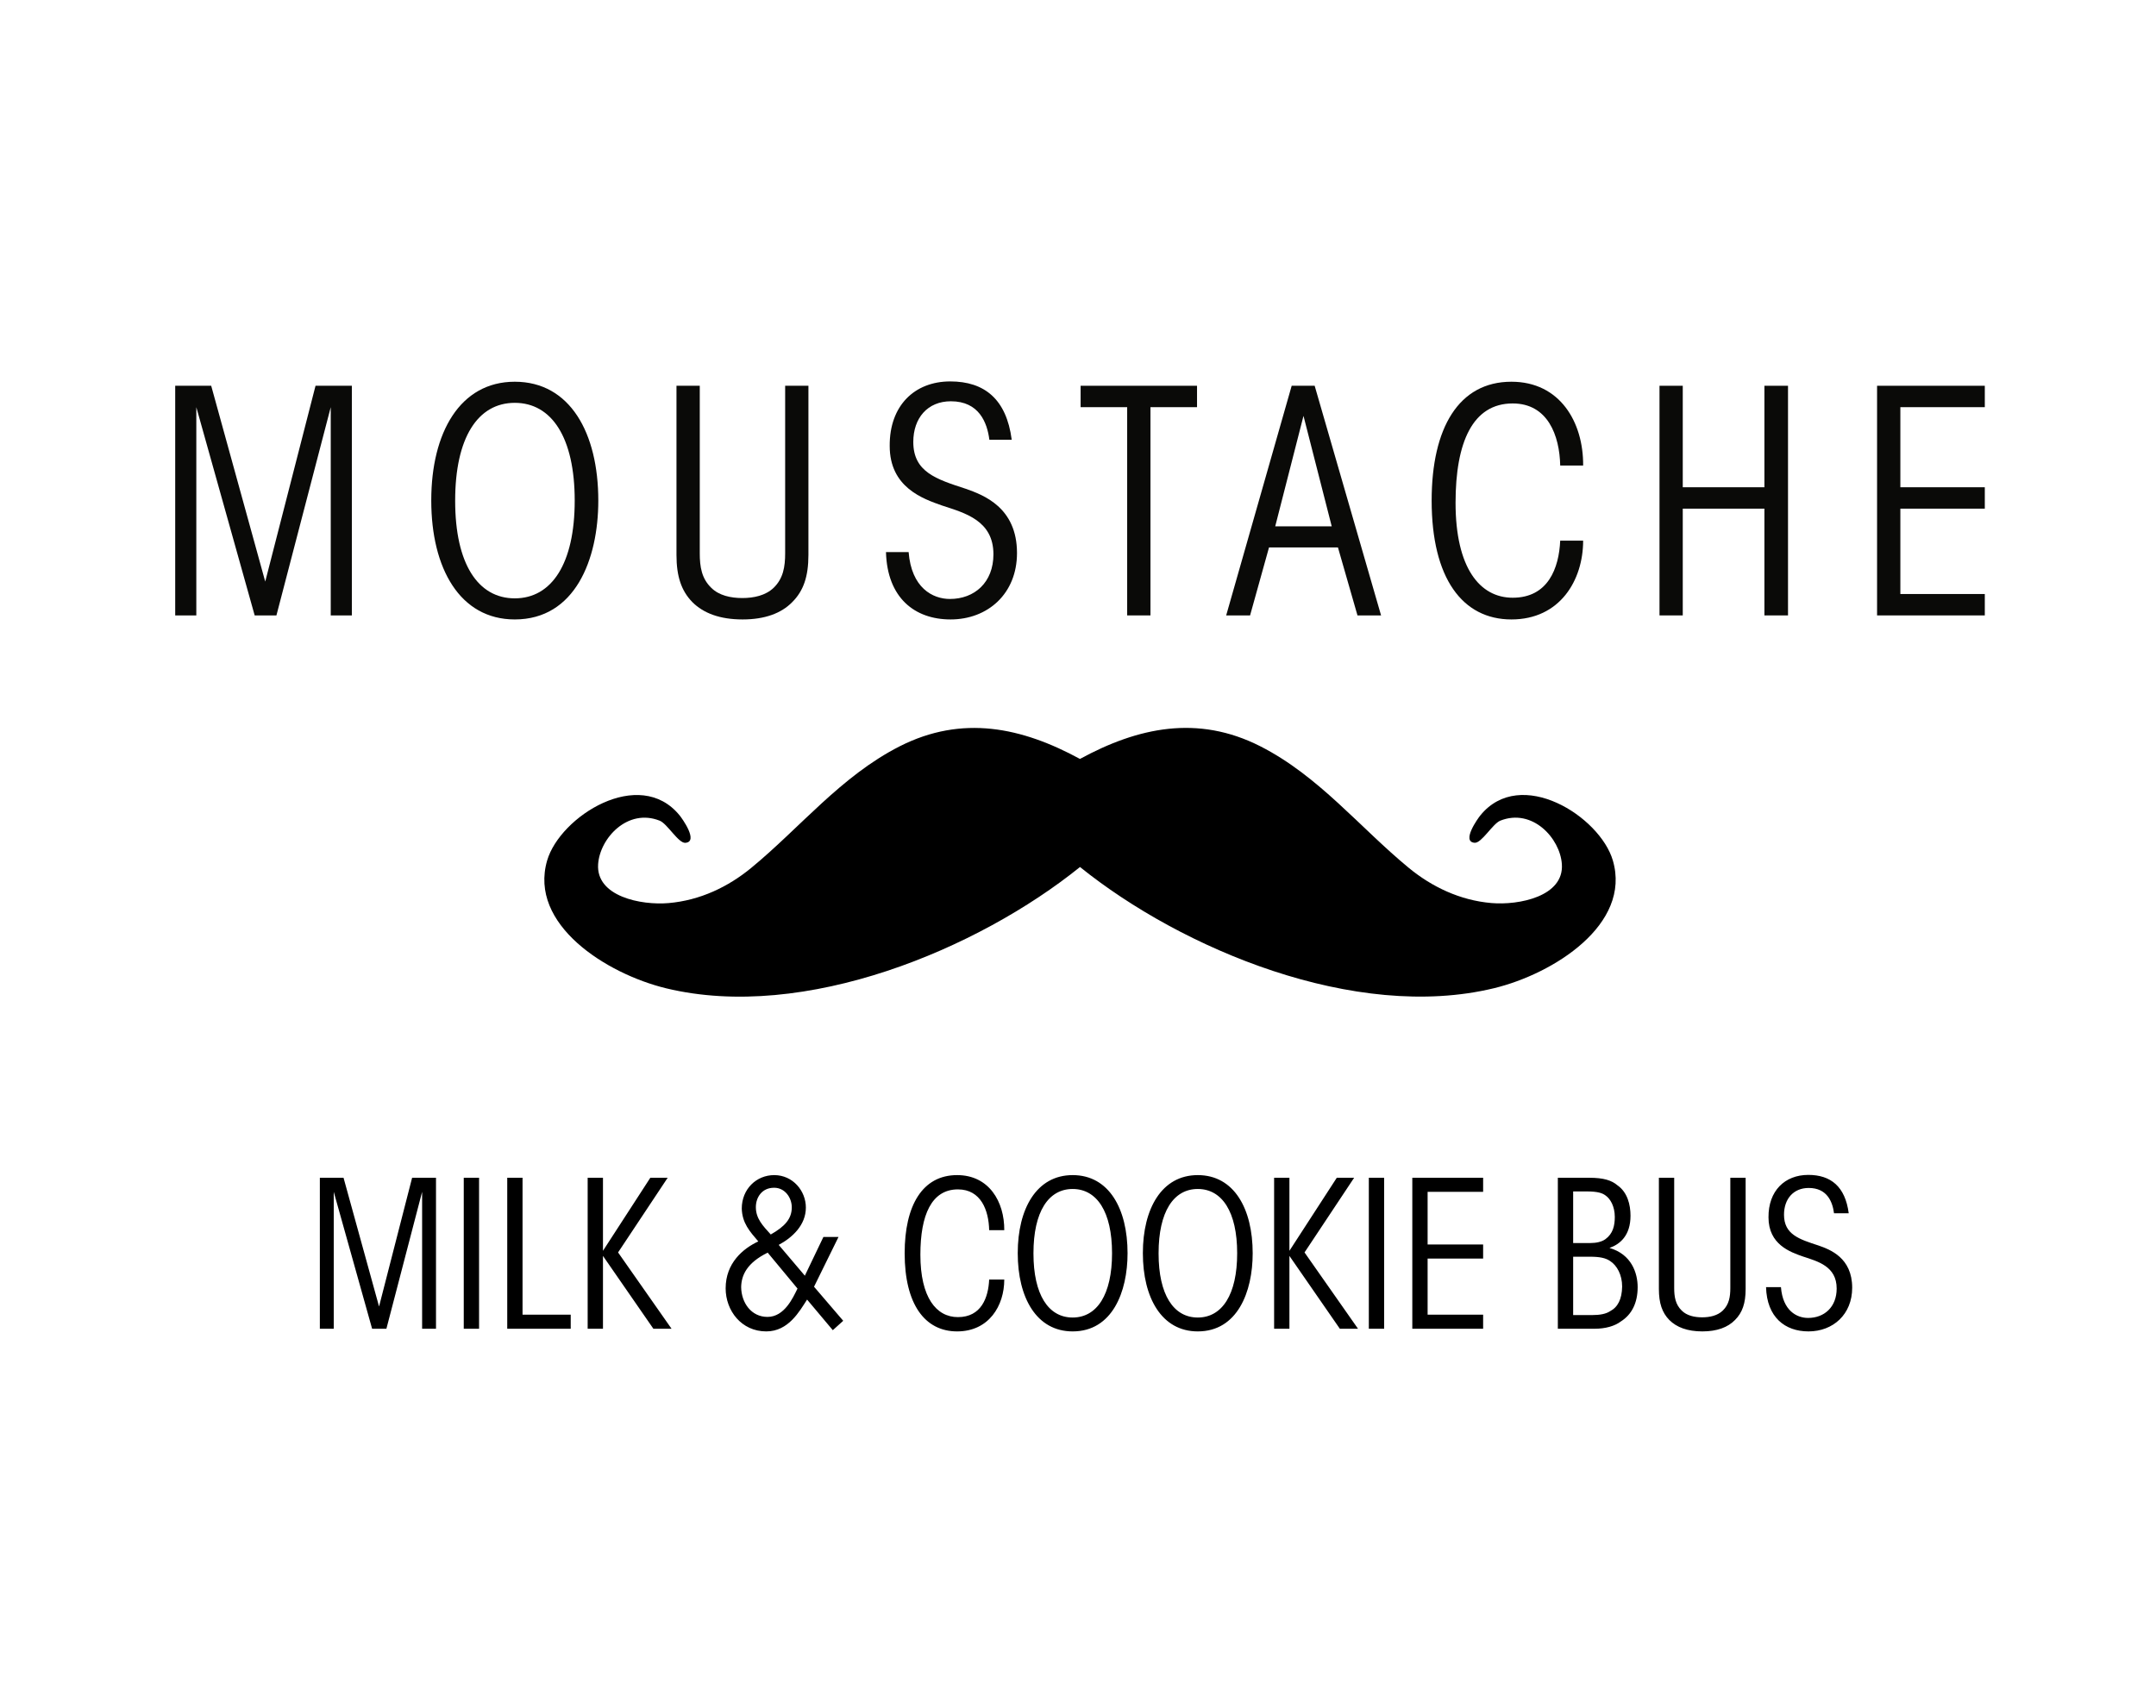
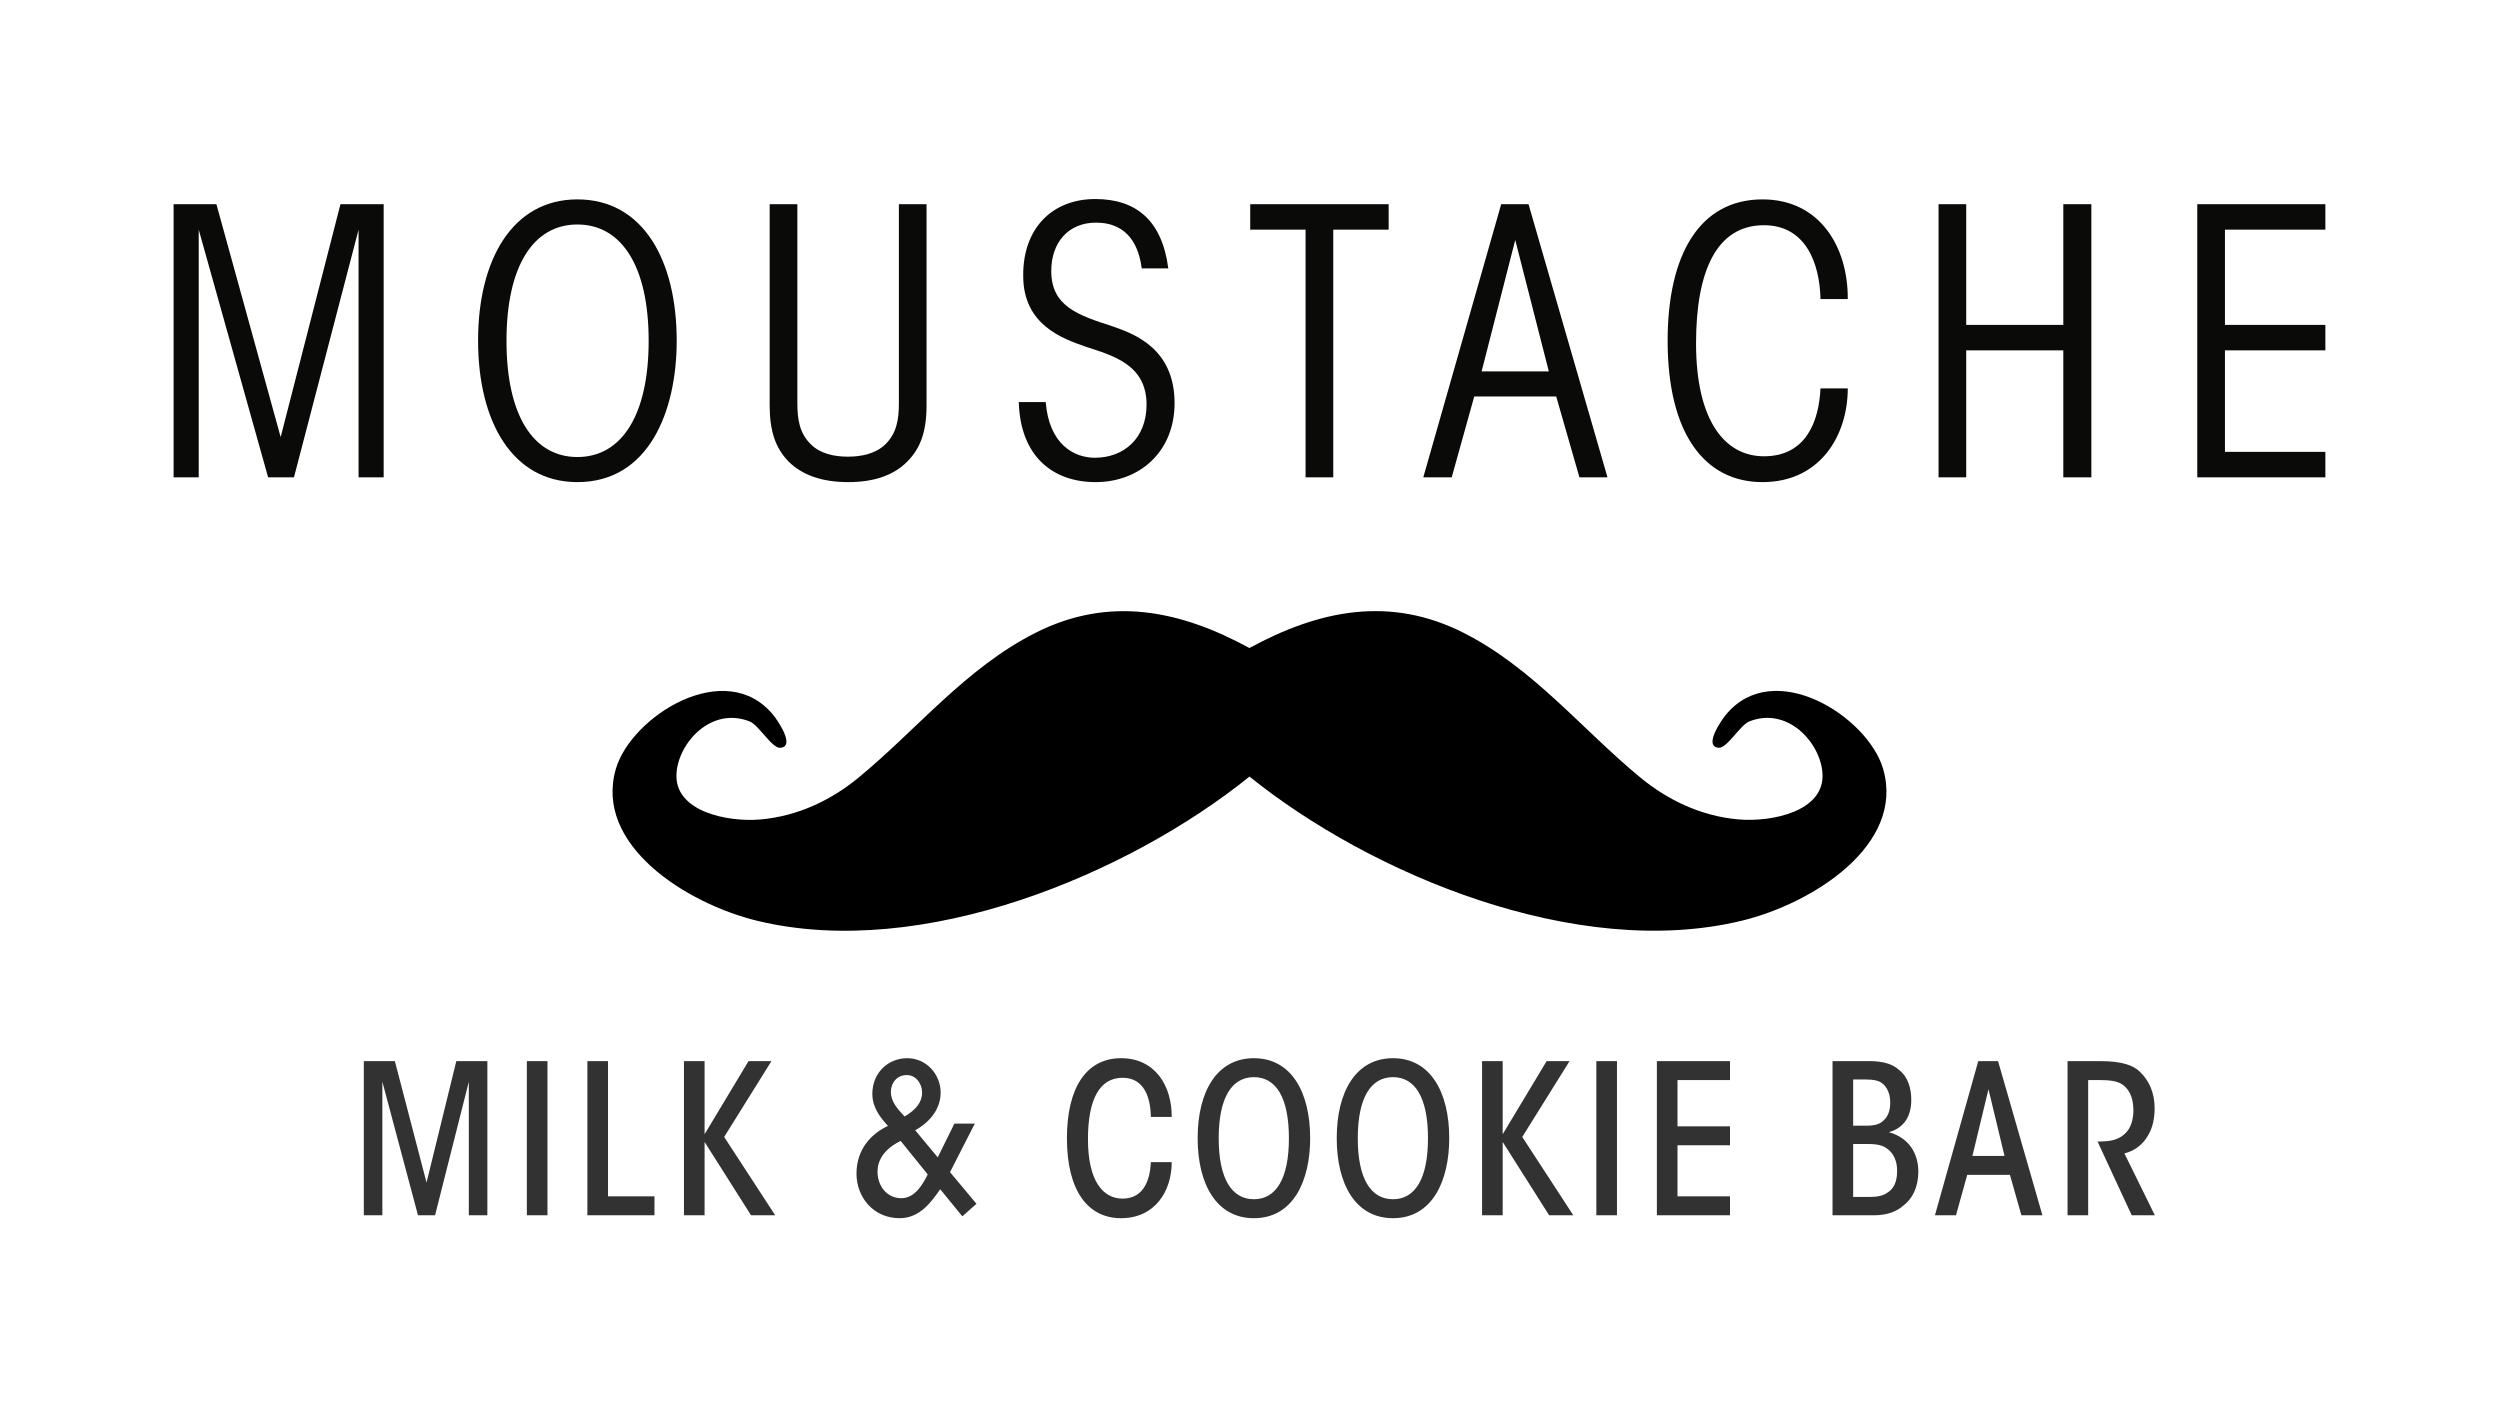
- <svg xmlns="http://www.w3.org/2000/svg" width="443px" height="351px" viewBox="0 0 443 351" version="1.1">
+ <svg xmlns="http://www.w3.org/2000/svg" width="216px" height="123px" viewBox="0 0 216 123" version="1.1">
  <defs />
  <g id="Page-1" stroke="none" stroke-width="1" fill="none" fill-rule="evenodd">
-     <g id="Artboard-8">
-       <g id="Group" transform="translate(36, 78)">
-         <g id="mo-logo-full">
-           <path d="M185.903,100.197 C165.028,117.028 129.366,132.025 100.848,125.113 C88.607,122.134 72.585,112.014 76.425,98.847 C79.077,89.791 95.384,79.437 103.639,89.578 C104.15,90.2 107.605,94.997 104.828,95.22 C103.398,95.334 101.127,91.298 99.551,90.67 C92.964,88.05 87.256,94.269 86.899,99.61 C86.443,106.249 95.721,108.093 101.387,107.604 C107.855,107.044 113.64,104.259 118.363,100.367 C128.415,92.097 136.821,81.501 148.865,75.383 C161.727,68.853 173.997,71.499 185.903,77.979 L185.916,77.971 C197.825,71.487 210.1,68.849 222.954,75.374 C234.998,81.499 243.417,92.095 253.462,100.363 C258.18,104.247 263.969,107.042 270.434,107.596 C276.098,108.085 285.383,106.24 284.922,99.602 C284.557,94.266 278.861,88.05 272.268,90.665 C270.703,91.293 268.423,95.325 266.993,95.21 C264.212,94.993 267.673,90.188 268.179,89.572 C276.445,79.427 292.748,89.786 295.398,98.847 C299.241,112.005 283.219,122.134 270.978,125.099 C242.458,132.016 206.795,117.022 185.916,100.193" id="Fill-1" fill="#000000" />
-           <path d="M0,48.482 L0,1.284 L7.396,1.284 L18.499,41.53 L28.833,1.284 L36.297,1.284 L36.297,48.482 L31.959,48.482 L31.959,5.683 L20.798,48.482 L16.33,48.482 L4.337,5.683 L4.337,48.482 L0,48.482" id="Fill-2" fill="#0A0A08" />
-           <path d="M57.524,24.945 C57.524,37.832 62.183,44.974 69.774,44.974 C77.365,44.974 82.087,37.832 82.087,24.882 C82.087,11.936 77.365,4.792 69.774,4.792 C62.183,4.792 57.524,11.936 57.524,24.882 L57.524,24.945 L57.524,24.945 Z M52.613,24.818 C52.613,10.978 58.482,0.454 69.774,0.454 C81.129,0.454 86.935,10.978 86.935,24.882 C86.935,37 82.15,49.309 69.774,49.309 C58.482,49.309 52.613,38.788 52.613,24.882 L52.613,24.818 L52.613,24.818 Z" id="Fill-3" fill="#0A0A08" />
-           <path d="M107.783,1.284 L107.783,35.724 C107.783,38.469 108.163,40.893 110.142,42.804 C111.737,44.398 114.163,44.911 116.522,44.911 C118.88,44.911 121.303,44.398 122.965,42.804 C124.94,40.893 125.328,38.469 125.328,35.724 L125.328,1.284 L130.109,1.284 L130.109,36.043 C130.109,40.509 129.088,43.444 126.793,45.74 C124.555,48.035 121.176,49.309 116.586,49.309 C111.926,49.309 108.546,48.035 106.252,45.74 C104.02,43.444 102.998,40.509 102.998,36.043 L102.998,1.284 L107.783,1.284" id="Fill-4" fill="#0A0A08" />
-           <path d="M150.699,35.471 C151.277,42.804 155.615,45.101 159.185,45.101 C164.228,45.101 168.123,41.72 168.123,35.916 C168.123,28.963 162.249,27.435 157.595,25.905 C153.578,24.5 146.81,22.142 146.81,13.657 C146.746,5.365 151.915,0.391 159.253,0.391 C166.27,0.391 170.797,4.026 171.882,12.381 L167.287,12.381 C166.844,8.873 165.185,4.472 159.379,4.472 C154.594,4.472 151.657,7.917 151.657,12.827 C151.657,19.013 156.38,20.482 162.443,22.458 C166.075,23.734 172.966,26.284 172.966,35.661 C172.966,44.017 166.971,49.309 159.316,49.309 C151.915,49.309 146.303,44.846 146.046,35.471 L150.699,35.471" id="Fill-5" fill="#0A0A08" />
-           <path d="M195.604,5.683 L186.038,5.683 L186.038,1.284 L209.958,1.284 L209.958,5.683 L200.389,5.683 L200.389,48.482 L195.604,48.482 L195.604,5.683" id="Fill-6" fill="#0A0A08" />
-           <path d="M231.833,7.471 L226.023,30.177 L237.635,30.177 L231.833,7.471 L231.833,7.471 Z M220.857,48.482 L215.946,48.482 L229.406,1.284 L234.128,1.284 L247.774,48.482 L242.926,48.482 L238.913,34.513 L224.748,34.513 L220.857,48.482 L220.857,48.482 Z" id="Fill-7" fill="#0A0A08" />
-           <path d="M289.294,33.111 C289.294,41.275 284.509,49.309 274.56,49.309 C264.483,49.309 258.166,40.827 258.166,24.882 C258.166,9.958 263.72,0.454 274.56,0.454 C284.509,0.454 289.361,8.744 289.294,17.674 L284.581,17.674 C284.451,11.487 282.023,4.917 274.817,4.917 C266.589,4.917 263.078,12.891 263.078,25.33 C263.078,38.722 268.057,44.846 274.817,44.846 C282.087,44.846 284.324,38.788 284.581,33.111 L289.294,33.111" id="Fill-8" fill="#0A0A08" />
-           <path d="M304.983,48.482 L304.983,1.284 L309.762,1.284 L309.762,22.142 L326.54,22.142 L326.54,1.284 L331.388,1.284 L331.388,48.482 L326.54,48.482 L326.54,26.54 L309.762,26.54 L309.762,48.482 L304.983,48.482" id="Fill-9" fill="#0A0A08" />
-           <path d="M349.687,1.284 L371.824,1.284 L371.824,5.683 L354.472,5.683 L354.472,22.142 L371.824,22.142 L371.824,26.54 L354.472,26.54 L354.472,44.083 L371.824,44.083 L371.824,48.482 L349.687,48.482 L349.687,1.284" id="Fill-10" fill="#0A0A08" />
+     <g id="logo">
+       <g id="mo-logo" transform="translate(15, 17)">
+         <g id="Artboard-8">
+           <g id="Page-1">
+             <g id="Artboard-8">
+               <g id="Group">
+                 <g id="mo-logo-full">
+                   <g id="Group-11">
+                     <path d="M92.952,50.099 C82.514,58.514 64.683,66.012 50.424,62.556 C44.304,61.067 36.292,56.007 38.213,49.423 C39.539,44.895 47.692,39.718 51.82,44.789 C52.075,45.1 53.802,47.499 52.414,47.61 C51.699,47.667 50.564,45.649 49.776,45.335 C46.482,44.025 43.628,47.134 43.45,49.805 C43.221,53.125 47.86,54.046 50.694,53.802 C53.928,53.522 56.82,52.13 59.182,50.183 C64.207,46.049 68.411,40.751 74.432,37.692 C80.864,34.427 86.998,35.749 92.952,38.989 L92.958,38.985 C98.912,35.744 105.05,34.424 111.477,37.687 C117.499,40.749 121.708,46.048 126.731,50.181 C129.09,52.124 131.984,53.521 135.217,53.798 C138.049,54.043 142.692,53.12 142.461,49.801 C142.279,47.133 139.431,44.025 136.134,45.333 C135.351,45.647 134.211,47.663 133.496,47.605 C132.106,47.496 133.837,45.094 134.09,44.786 C138.223,39.714 146.374,44.893 147.699,49.423 C149.621,56.003 141.609,61.067 135.489,62.55 C121.229,66.008 103.397,58.511 92.958,50.097" id="Fill-1" fill="#000000" />
+                     <polyline id="Fill-2" fill="#0A0A08" points="0 24.241 0 0.642 3.698 0.642 9.249 20.765 14.416 0.642 18.149 0.642 18.149 24.241 15.98 24.241 15.98 2.842 10.399 24.241 8.165 24.241 2.169 2.842 2.169 24.241 0 24.241" />
+                     <path d="M28.762,12.472 C28.762,18.916 31.092,22.487 34.887,22.487 C38.683,22.487 41.044,18.916 41.044,12.441 C41.044,5.968 38.683,2.396 34.887,2.396 C31.092,2.396 28.762,5.968 28.762,12.441 L28.762,12.472 L28.762,12.472 L28.762,12.472 Z M26.307,12.409 C26.307,5.489 29.241,0.227 34.887,0.227 C40.564,0.227 43.467,5.489 43.467,12.441 C43.467,18.5 41.075,24.655 34.887,24.655 C29.241,24.655 26.307,19.394 26.307,12.441 L26.307,12.409 L26.307,12.409 L26.307,12.409 Z" id="Fill-3" fill="#0A0A08" />
+                     <path d="M53.892,0.642 L53.892,17.862 C53.892,19.234 54.081,20.446 55.071,21.402 C55.868,22.199 57.081,22.456 58.261,22.456 C59.44,22.456 60.651,22.199 61.483,21.402 C62.47,20.446 62.664,19.234 62.664,17.862 L62.664,0.642 L65.054,0.642 L65.054,18.022 C65.054,20.255 64.544,21.722 63.396,22.87 C62.278,24.018 60.588,24.655 58.293,24.655 C55.963,24.655 54.273,24.018 53.126,22.87 C52.01,21.722 51.499,20.255 51.499,18.022 L51.499,0.642 L53.892,0.642" id="Fill-4" fill="#0A0A08" />
+                     <path d="M75.35,17.736 C75.639,21.402 77.808,22.55 79.593,22.55 C82.114,22.55 84.062,20.86 84.062,17.958 C84.062,14.482 81.124,13.717 78.797,12.952 C76.789,12.25 73.405,11.071 73.405,6.829 C73.373,2.682 75.957,0.196 79.627,0.196 C83.135,0.196 85.399,2.013 85.941,6.19 L83.643,6.19 C83.422,4.436 82.593,2.236 79.69,2.236 C77.297,2.236 75.829,3.959 75.829,6.413 C75.829,9.506 78.19,10.241 81.221,11.229 C83.038,11.867 86.483,13.142 86.483,17.831 C86.483,22.009 83.485,24.655 79.658,24.655 C75.957,24.655 73.151,22.423 73.023,17.736 L75.35,17.736" id="Fill-5" fill="#0A0A08" />
+                     <polyline id="Fill-6" fill="#0A0A08" points="97.802 2.842 93.019 2.842 93.019 0.642 104.979 0.642 104.979 2.842 100.194 2.842 100.194 24.241 97.802 24.241 97.802 2.842" />
+                     <path d="M115.917,3.735 L113.011,15.088 L118.818,15.088 L115.917,3.735 L115.917,3.735 L115.917,3.735 Z M110.428,24.241 L107.973,24.241 L114.703,0.642 L117.064,0.642 L123.887,24.241 L121.463,24.241 L119.457,17.257 L112.374,17.257 L110.428,24.241 L110.428,24.241 L110.428,24.241 Z" id="Fill-7" fill="#0A0A08" />
+                     <path d="M144.647,16.556 C144.647,20.637 142.254,24.655 137.28,24.655 C132.241,24.655 129.083,20.414 129.083,12.441 C129.083,4.979 131.86,0.227 137.28,0.227 C142.254,0.227 144.681,4.372 144.647,8.837 L142.29,8.837 C142.225,5.743 141.012,2.459 137.408,2.459 C133.295,2.459 131.539,6.446 131.539,12.665 C131.539,19.361 134.029,22.423 137.408,22.423 C141.044,22.423 142.162,19.394 142.29,16.556 L144.647,16.556" id="Fill-8" fill="#0A0A08" />
+                     <polyline id="Fill-9" fill="#0A0A08" points="152.491 24.241 152.491 0.642 154.881 0.642 154.881 11.071 163.27 11.071 163.27 0.642 165.694 0.642 165.694 24.241 163.27 24.241 163.27 13.27 154.881 13.27 154.881 24.241 152.491 24.241" />
+                     <polyline id="Fill-10" fill="#0A0A08" points="174.844 0.642 185.912 0.642 185.912 2.842 177.236 2.842 177.236 11.071 185.912 11.071 185.912 13.27 177.236 13.27 177.236 22.041 185.912 22.041 185.912 24.241 174.844 24.241 174.844 0.642" />
+                     <path d="M18.036,88 L18.036,76.462 L21.114,88 L22.59,88 L25.506,76.462 L25.506,88 L27.108,88 L27.108,74.68 L24.426,74.68 L21.852,85.174 L19.116,74.68 L16.434,74.68 L16.434,88 L18.036,88 Z M30.52,88 L32.302,88 L32.302,74.68 L30.52,74.68 L30.52,88 Z M35.75,88 L41.546,88 L41.546,86.362 L37.532,86.362 L37.532,74.68 L35.75,74.68 L35.75,88 Z M44.094,88 L45.876,88 L45.876,81.664 L49.89,88 L51.978,88 L47.568,81.232 L51.654,74.68 L49.674,74.68 L45.876,80.998 L45.876,74.68 L44.094,74.68 L44.094,88 Z M67.46,80.08 L66.02,82.996 L64.076,80.656 C65.174,80.044 66.272,78.946 66.272,77.398 C66.272,75.886 65.102,74.428 63.374,74.428 C61.772,74.428 60.368,75.652 60.368,77.524 C60.386,78.694 61.016,79.504 61.718,80.278 C60.368,80.908 59,82.222 59,84.4 C59,86.416 60.44,88.252 62.726,88.252 C64.454,88.252 65.444,86.884 66.236,85.75 L68.144,88.09 L69.368,87.01 L67.082,84.274 L69.224,80.08 L67.46,80.08 Z M63.356,75.886 C64.148,75.886 64.67,76.642 64.67,77.398 C64.67,78.226 64.148,78.874 63.158,79.468 C62.51,78.784 61.97,78.154 61.97,77.344 C61.97,76.588 62.474,75.886 63.338,75.886 L63.356,75.886 Z M65.156,84.472 C64.76,85.246 64.094,86.524 62.87,86.524 C61.61,86.524 60.818,85.444 60.818,84.238 C60.818,83.302 61.322,82.312 62.816,81.574 L65.156,84.472 Z M84.436,83.41 C84.364,84.94 83.824,86.56 81.988,86.56 C80.278,86.56 79,85.012 79,81.43 C79,78.01 79.99,76.12 81.988,76.12 C83.716,76.12 84.4,77.578 84.436,79.504 L86.236,79.504 C86.254,76.804 84.796,74.428 81.862,74.428 C78.856,74.428 77.182,76.984 77.182,81.34 C77.182,85.894 79,88.252 81.862,88.252 C84.778,88.252 86.236,85.93 86.236,83.41 L84.436,83.41 Z M88.478,81.34 C88.478,85.336 90.116,88.252 93.338,88.252 C96.758,88.252 98.198,84.994 98.198,81.34 C98.198,77.344 96.56,74.428 93.338,74.428 C90.116,74.428 88.478,77.344 88.478,81.322 L88.478,81.34 Z M90.296,81.34 C90.296,77.83 91.43,76.066 93.338,76.066 C95.246,76.066 96.362,77.83 96.362,81.34 C96.362,84.85 95.246,86.614 93.338,86.614 C91.43,86.614 90.296,84.85 90.296,81.358 L90.296,81.34 Z M100.494,81.34 C100.494,85.336 102.132,88.252 105.354,88.252 C108.774,88.252 110.214,84.994 110.214,81.34 C110.214,77.344 108.576,74.428 105.354,74.428 C102.132,74.428 100.494,77.344 100.494,81.322 L100.494,81.34 Z M102.312,81.34 C102.312,77.83 103.446,76.066 105.354,76.066 C107.262,76.066 108.378,77.83 108.378,81.34 C108.378,84.85 107.262,86.614 105.354,86.614 C103.446,86.614 102.312,84.85 102.312,81.358 L102.312,81.34 Z M113.05,88 L114.832,88 L114.832,81.664 L118.846,88 L120.934,88 L116.524,81.232 L120.61,74.68 L118.63,74.68 L114.832,80.998 L114.832,74.68 L113.05,74.68 L113.05,88 Z M122.924,88 L124.706,88 L124.706,74.68 L122.924,74.68 L122.924,88 Z M128.154,88 L134.472,88 L134.472,86.362 L129.936,86.362 L129.936,81.952 L134.472,81.952 L134.472,80.314 L129.936,80.314 L129.936,76.318 L134.472,76.318 L134.472,74.68 L128.154,74.68 L128.154,88 Z M143.33,88 L146.948,88 C147.974,88 148.856,87.694 149.414,87.19 C150.26,86.56 150.728,85.57 150.746,84.256 C150.746,82.708 149.99,81.322 148.19,80.818 C149.234,80.548 150.134,79.738 150.134,78.028 C150.134,77.056 149.864,76.048 149.072,75.436 C148.532,74.95 147.758,74.68 146.498,74.68 L143.33,74.68 L143.33,88 Z M145.112,76.264 L146.12,76.264 C146.966,76.264 147.362,76.39 147.632,76.606 C147.992,76.876 148.316,77.452 148.316,78.226 C148.316,78.928 148.154,79.504 147.614,79.918 C147.326,80.152 146.876,80.26 146.318,80.26 L145.112,80.26 L145.112,76.264 Z M145.112,81.844 L146.462,81.844 C147.218,81.844 147.704,81.97 148.064,82.258 C148.586,82.618 148.928,83.32 148.91,84.184 C148.91,85.102 148.622,85.714 148.082,86.038 C147.74,86.29 147.254,86.416 146.57,86.416 L145.112,86.416 L145.112,81.844 Z M154.968,84.508 L158.658,84.508 L159.648,88 L161.466,88 L157.632,74.68 L155.922,74.68 L152.178,88 L153.996,88 L154.968,84.508 Z M158.19,82.87 L155.418,82.87 L156.804,77.11 L158.19,82.87 Z M163.636,88 L165.418,88 L165.418,76.318 L166.408,76.318 C167.182,76.318 167.956,76.372 168.442,76.75 C169.144,77.29 169.324,78.136 169.324,78.946 C169.324,79.702 169.126,80.458 168.604,80.944 C168.136,81.394 167.524,81.592 166.75,81.61 C166.588,81.628 166.444,81.628 166.228,81.628 L169.18,88 L171.178,88 L168.55,82.654 C169.432,82.438 170.152,81.898 170.62,81.052 C171.016,80.368 171.16,79.558 171.16,78.766 C171.16,77.398 170.674,76.336 169.864,75.58 C169.342,75.076 168.406,74.68 166.462,74.68 L163.636,74.68 L163.636,88 Z" id="MILK-&amp;-COOKIE-BAR" fill="#323232" />
+                   </g>
+                 </g>
+               </g>
+             </g>
+           </g>
        </g>
-         <path d="M32.574,195.088 L32.574,166.95 L40.459,195.088 L43.395,195.088 L50.734,166.95 L50.734,195.088 L53.586,195.088 L53.586,164.057 L48.679,164.057 L41.885,190.517 L34.587,164.057 L29.722,164.057 L29.722,195.088 L32.574,195.088 Z M59.29,195.088 L62.436,195.088 L62.436,164.057 L59.29,164.057 L59.29,195.088 Z M68.224,195.088 L81.267,195.088 L81.267,192.195 L71.369,192.195 L71.369,164.057 L68.224,164.057 L68.224,195.088 Z M84.749,195.088 L87.894,195.088 L87.894,180.118 L98.254,195.088 L101.986,195.088 L90.998,179.405 L101.189,164.057 L97.624,164.057 L87.894,179.069 L87.894,164.057 L84.749,164.057 L84.749,195.088 Z M133.191,176.218 L129.374,184.185 L124.005,177.853 C126.816,176.343 129.584,173.785 129.584,170.179 C129.584,166.74 126.899,163.511 123.083,163.511 C119.392,163.511 116.414,166.405 116.414,170.389 C116.498,173.366 118.05,175.085 119.811,177.14 C116.666,178.608 113.101,181.585 113.101,186.785 C113.101,191.356 116.33,195.634 121.447,195.634 C126.019,195.634 128.283,191.482 129.835,189.092 L135.12,195.382 L137.259,193.453 L131.261,186.45 L136.294,176.218 L133.191,176.218 Z M123.083,166.111 C125.264,166.111 126.69,168.124 126.69,170.137 C126.69,172.485 125.264,174.079 122.37,175.714 C120.734,173.911 119.308,172.444 119.308,170.095 C119.308,168.082 120.566,166.111 123.041,166.111 L123.083,166.111 Z M127.864,186.827 C126.941,188.714 125.18,192.656 121.699,192.656 C118.343,192.656 116.33,189.721 116.288,186.534 C116.33,184.101 117.463,181.543 121.741,179.447 L127.864,186.827 Z M167.247,184.982 C167.079,188.714 165.611,192.698 160.83,192.698 C156.384,192.698 153.113,188.672 153.113,179.866 C153.113,171.689 155.419,166.447 160.83,166.447 C165.569,166.447 167.163,170.766 167.247,174.834 L170.35,174.834 C170.392,168.963 167.205,163.511 160.662,163.511 C153.532,163.511 149.883,169.76 149.883,179.572 C149.883,190.056 154.035,195.634 160.662,195.634 C167.205,195.634 170.35,190.35 170.35,184.982 L167.247,184.982 Z M173.119,179.572 C173.119,188.714 176.977,195.634 184.401,195.634 C192.537,195.634 195.683,187.54 195.683,179.572 C195.683,170.431 191.866,163.511 184.401,163.511 C176.977,163.511 173.119,170.431 173.119,179.531 L173.119,179.572 Z M176.348,179.572 C176.348,171.06 179.41,166.363 184.401,166.363 C189.392,166.363 192.495,171.06 192.495,179.572 C192.495,188.085 189.392,192.782 184.401,192.782 C179.41,192.782 176.348,188.085 176.348,179.614 L176.348,179.572 Z M198.829,179.572 C198.829,188.714 202.687,195.634 210.111,195.634 C218.247,195.634 221.393,187.54 221.393,179.572 C221.393,170.431 217.576,163.511 210.111,163.511 C202.687,163.511 198.829,170.431 198.829,179.531 L198.829,179.572 Z M202.058,179.572 C202.058,171.06 205.12,166.363 210.111,166.363 C215.102,166.363 218.205,171.06 218.205,179.572 C218.205,188.085 215.102,192.782 210.111,192.782 C205.12,192.782 202.058,188.085 202.058,179.614 L202.058,179.572 Z M225.797,195.088 L228.942,195.088 L228.942,180.118 L239.302,195.088 L243.035,195.088 L232.046,179.405 L242.238,164.057 L238.673,164.057 L228.942,179.069 L228.942,164.057 L225.797,164.057 L225.797,195.088 Z M245.257,195.088 L248.403,195.088 L248.403,164.057 L245.257,164.057 L245.257,195.088 Z M254.191,195.088 L268.744,195.088 L268.744,192.195 L257.336,192.195 L257.336,180.663 L268.744,180.663 L268.744,177.769 L257.336,177.769 L257.336,166.95 L268.744,166.95 L268.744,164.057 L254.191,164.057 L254.191,195.088 Z M284.095,195.088 L291.644,195.088 C293.867,195.088 295.797,194.543 297.055,193.579 C299.236,192.195 300.494,189.847 300.494,186.534 C300.494,183.64 299.236,179.782 294.706,178.482 C296.845,177.727 299.026,175.966 299.026,171.856 C299.026,169.592 298.397,167.034 296.342,165.608 C295.167,164.602 293.532,164.057 290.554,164.057 L284.095,164.057 L284.095,195.088 Z M287.241,166.866 L290.009,166.866 C292.315,166.866 293.238,167.202 293.909,167.705 C294.874,168.376 295.797,169.927 295.797,172.108 C295.797,173.911 295.419,175.547 293.867,176.679 C293.112,177.224 292.022,177.476 290.68,177.476 L287.241,177.476 L287.241,166.866 Z M287.241,180.285 L290.722,180.285 C292.693,180.285 293.909,180.537 294.832,181.166 C296.258,182.089 297.306,184.018 297.306,186.408 C297.264,189.008 296.426,190.643 294.832,191.482 C293.993,192.027 292.819,192.279 291.099,192.279 L287.241,192.279 L287.241,180.285 Z M304.856,164.057 L304.856,186.911 C304.856,189.847 305.527,191.776 306.995,193.285 C308.505,194.795 310.728,195.634 313.789,195.634 C316.809,195.634 319.032,194.795 320.5,193.285 C322.01,191.776 322.681,189.847 322.681,186.911 L322.681,164.057 L319.535,164.057 L319.535,186.701 C319.535,188.505 319.284,190.098 317.983,191.356 C316.893,192.405 315.299,192.74 313.747,192.74 C312.196,192.74 310.602,192.405 309.553,191.356 C308.253,190.098 308.001,188.505 308.001,186.701 L308.001,164.057 L304.856,164.057 Z M326.875,186.534 C327.043,192.698 330.734,195.634 335.599,195.634 C340.632,195.634 344.574,192.153 344.574,186.659 C344.574,180.495 340.044,178.818 337.654,177.979 C333.669,176.679 330.566,175.714 330.566,171.647 C330.566,168.418 332.495,166.153 335.641,166.153 C339.457,166.153 340.548,169.047 340.841,171.353 L343.861,171.353 C343.148,165.86 340.17,163.469 335.557,163.469 C330.734,163.469 327.336,166.74 327.378,172.192 C327.378,177.769 331.824,179.321 334.466,180.243 C337.528,181.25 341.387,182.256 341.387,186.827 C341.387,190.643 338.828,192.866 335.515,192.866 C333.166,192.866 330.314,191.356 329.937,186.534 L326.875,186.534 Z" id="MILK-&amp;-COOKIE-BUS" fill="#000000" />
      </g>
    </g>
  </g>
</svg>
